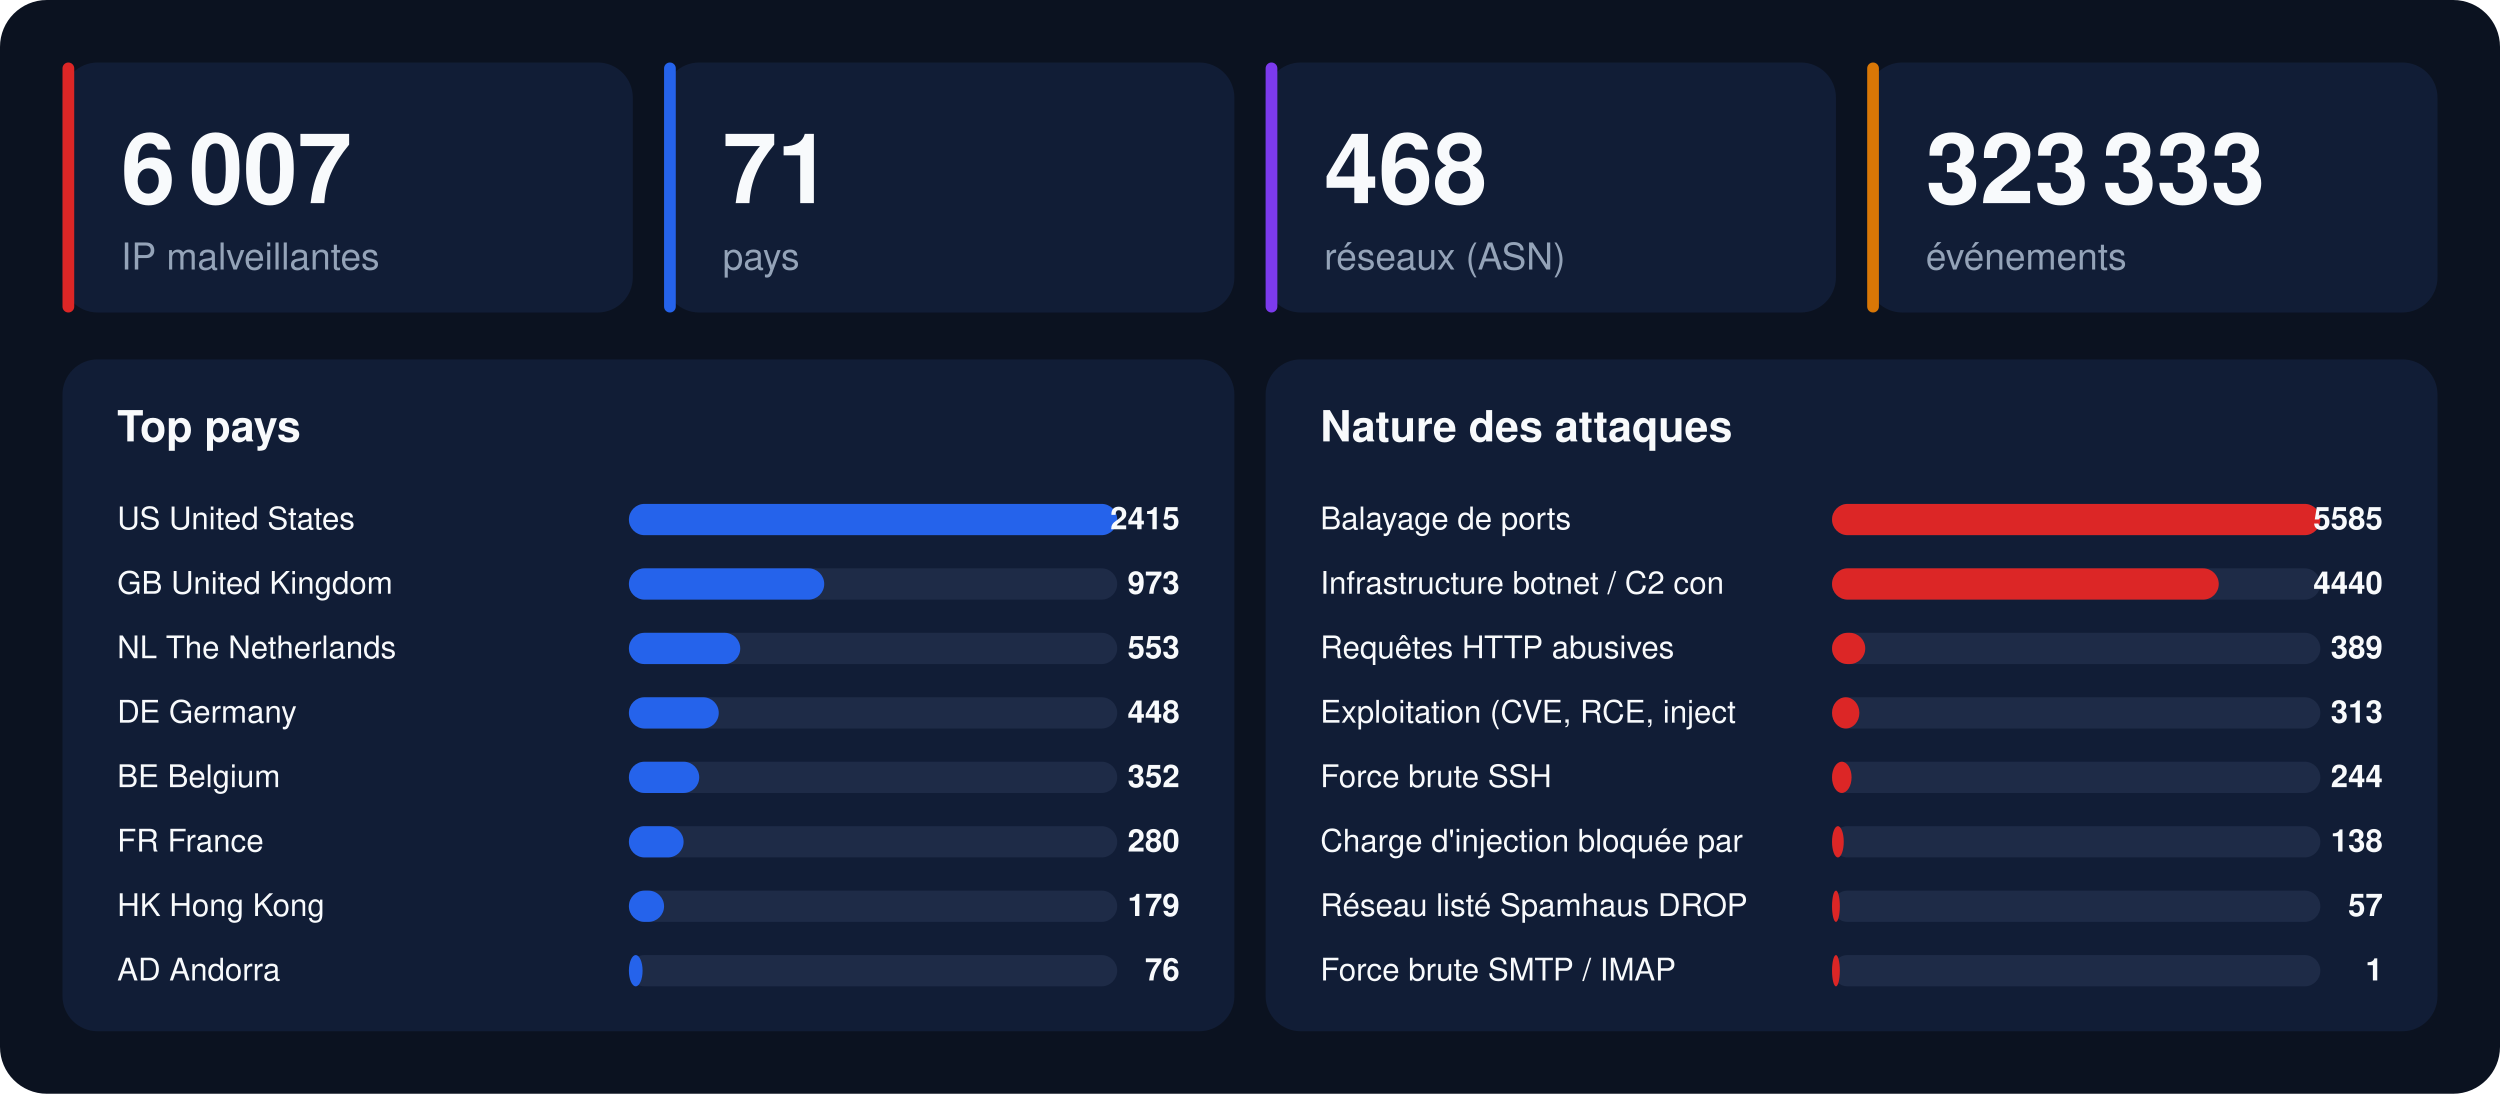
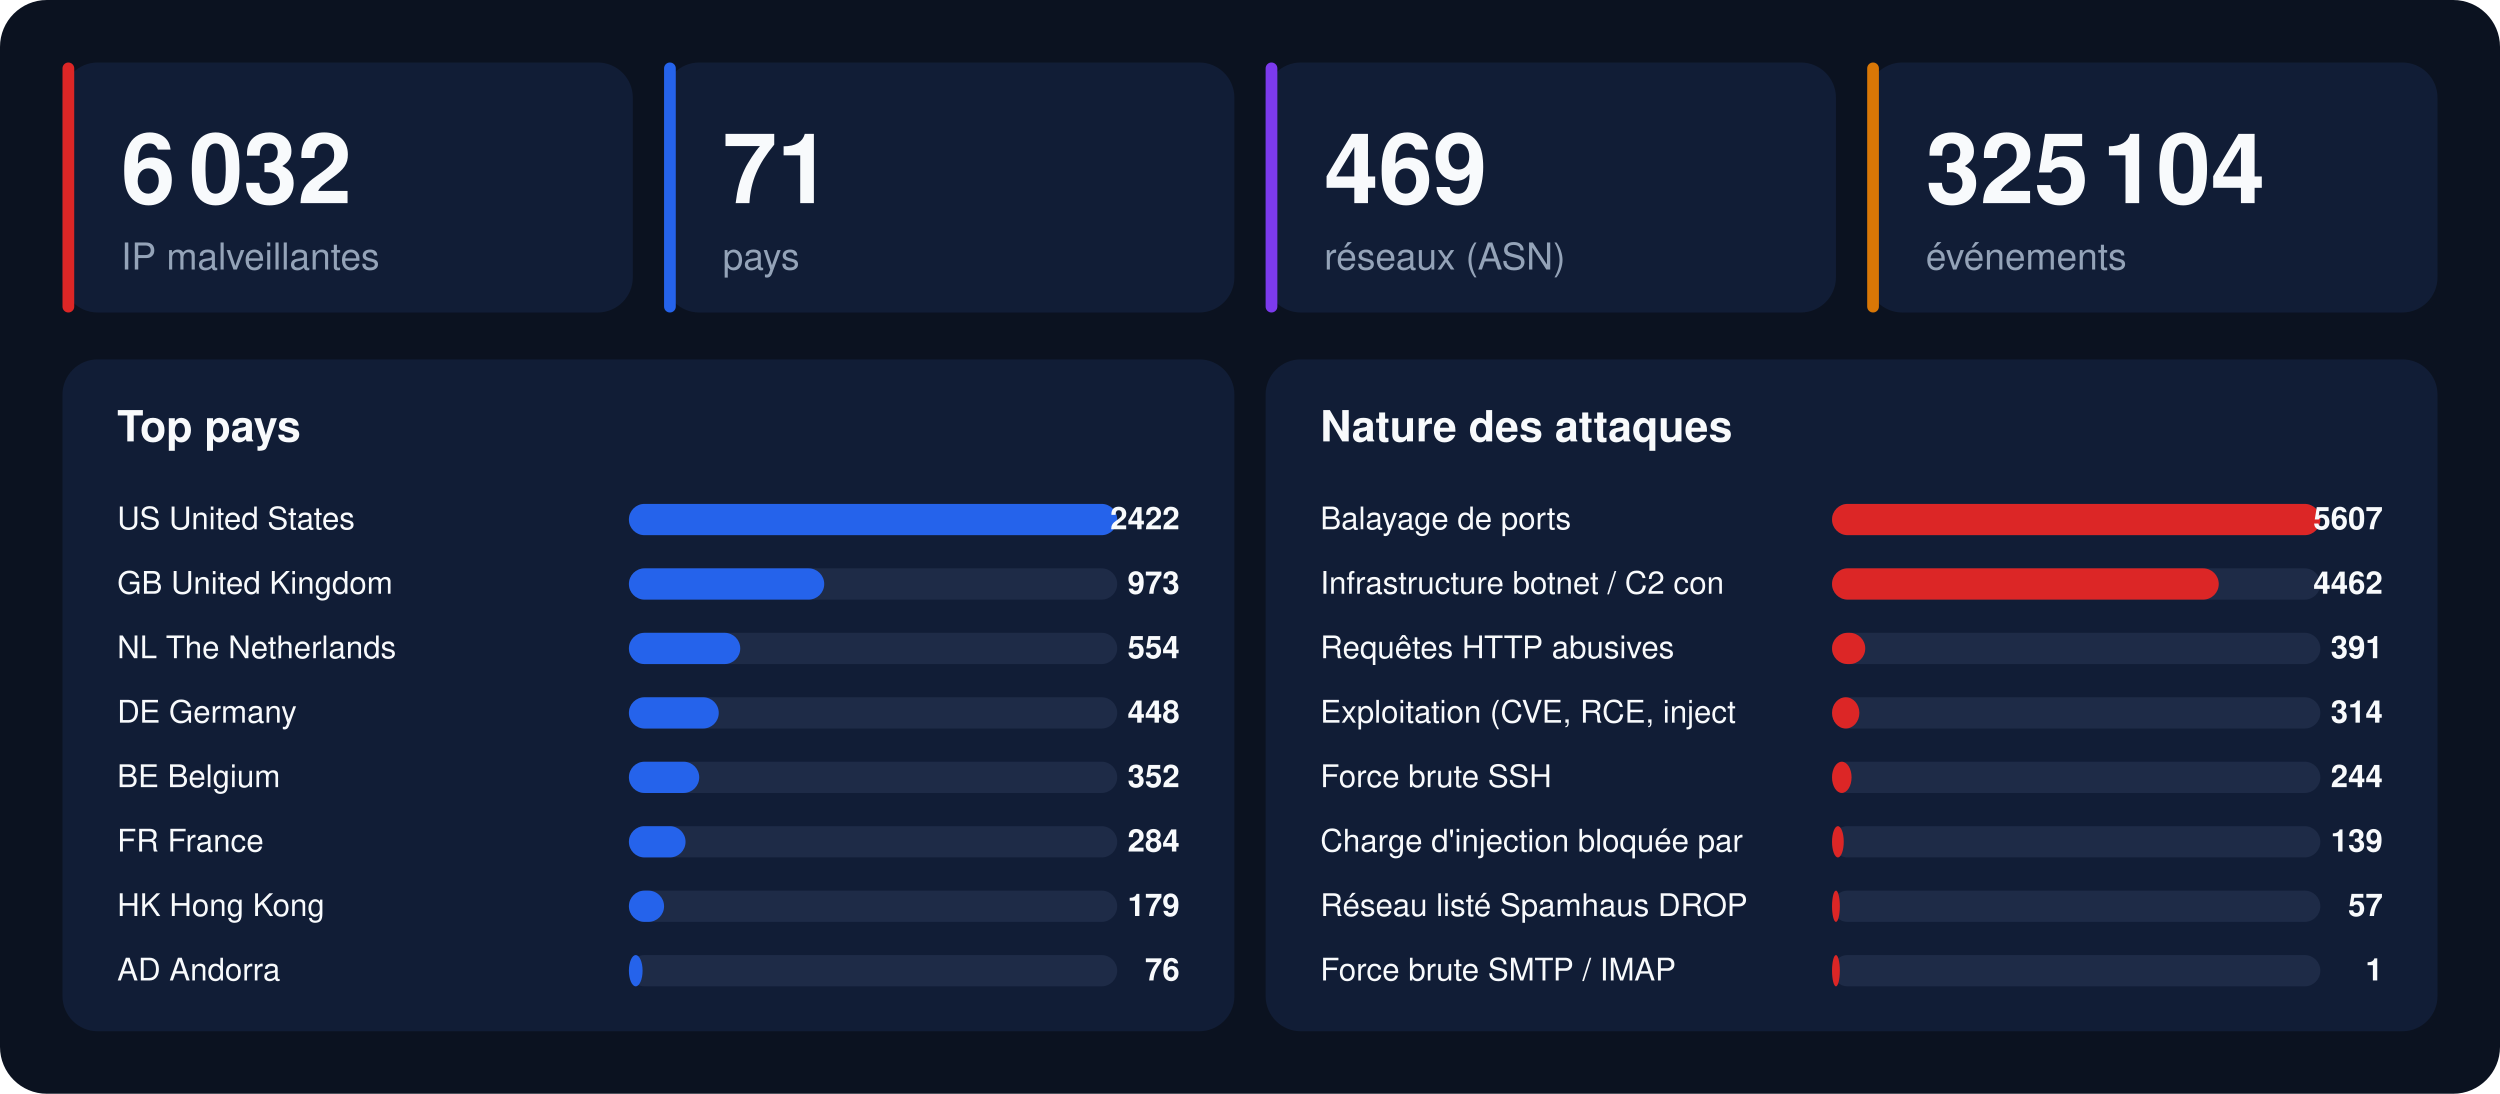
<svg xmlns="http://www.w3.org/2000/svg" width="1280" height="560" viewBox="0 0 1280 560" font-family="-apple-system,BlinkMacSystemFont,'Segoe UI',Helvetica,Arial,sans-serif">
  <rect width="1280" height="560" rx="24" fill="#0b1220" />
  <rect x="32" y="32" width="292" height="128" rx="18" fill="#111d36" />
  <rect x="32" y="32" width="6" height="128" rx="3" fill="#dc2626" />
-   <text x="62" y="104" font-size="50" font-weight="800" fill="#f8fafc">6 007</text>
+   <text x="62" y="104" font-size="50" font-weight="800" fill="#f8fafc">6 032</text>
  <text x="62" y="138" font-size="19" fill="#94a3b8">IP malveillantes</text>
  <rect x="340" y="32" width="292" height="128" rx="18" fill="#111d36" />
  <rect x="340" y="32" width="6" height="128" rx="3" fill="#2563eb" />
  <text x="370" y="104" font-size="50" font-weight="800" fill="#f8fafc">71</text>
  <text x="370" y="138" font-size="19" fill="#94a3b8">pays</text>
  <rect x="648" y="32" width="292" height="128" rx="18" fill="#111d36" />
  <rect x="648" y="32" width="6" height="128" rx="3" fill="#7c3aed" />
-   <text x="678" y="104" font-size="50" font-weight="800" fill="#f8fafc">468</text>
+   <text x="678" y="104" font-size="50" font-weight="800" fill="#f8fafc">469</text>
  <text x="678" y="138" font-size="19" fill="#94a3b8">réseaux (ASN)</text>
  <rect x="956" y="32" width="292" height="128" rx="18" fill="#111d36" />
  <rect x="956" y="32" width="6" height="128" rx="3" fill="#d97706" />
-   <text x="986" y="104" font-size="50" font-weight="800" fill="#f8fafc">323 333</text>
+   <text x="986" y="104" font-size="50" font-weight="800" fill="#f8fafc">325 104</text>
  <text x="986" y="138" font-size="19" fill="#94a3b8">événements</text>
  <rect x="32" y="184" width="600" height="344" rx="18" fill="#111d36" />
  <text x="60" y="226" font-size="22" font-weight="700" fill="#f8fafc">Top pays</text>
  <text x="60" y="271" font-size="16" fill="#f8fafc">US  United States</text>
  <rect x="322" y="258" width="250" height="16" rx="8" fill="#1e2b47" />
  <rect x="322" y="258" width="250" height="16" rx="8" fill="#2563eb" />
-   <text x="604" y="271" font-size="16" font-weight="700" text-anchor="end" fill="#f8fafc">2415</text>
+   <text x="604" y="271" font-size="16" font-weight="700" text-anchor="end" fill="#f8fafc">2422</text>
  <text x="60" y="304" font-size="16" fill="#f8fafc">GB  United Kingdom</text>
  <rect x="322" y="291" width="250" height="16" rx="8" fill="#1e2b47" />
  <rect x="322" y="291" width="100" height="16" rx="8" fill="#2563eb" />
  <text x="604" y="304" font-size="16" font-weight="700" text-anchor="end" fill="#f8fafc">973</text>
  <text x="60" y="337" font-size="16" fill="#f8fafc">NL  The Netherlands</text>
  <rect x="322" y="324" width="250" height="16" rx="8" fill="#1e2b47" />
  <rect x="322" y="324" width="57" height="16" rx="8" fill="#2563eb" />
-   <text x="604" y="337" font-size="16" font-weight="700" text-anchor="end" fill="#f8fafc">553</text>
+   <text x="604" y="337" font-size="16" font-weight="700" text-anchor="end" fill="#f8fafc">554</text>
  <text x="60" y="370" font-size="16" fill="#f8fafc">DE  Germany</text>
  <rect x="322" y="357" width="250" height="16" rx="8" fill="#1e2b47" />
  <rect x="322" y="357" width="46" height="16" rx="8" fill="#2563eb" />
  <text x="604" y="370" font-size="16" font-weight="700" text-anchor="end" fill="#f8fafc">448</text>
  <text x="60" y="403" font-size="16" fill="#f8fafc">BE  Belgium</text>
  <rect x="322" y="390" width="250" height="16" rx="8" fill="#1e2b47" />
  <rect x="322" y="390" width="36" height="16" rx="8" fill="#2563eb" />
  <text x="604" y="403" font-size="16" font-weight="700" text-anchor="end" fill="#f8fafc">352</text>
  <text x="60" y="436" font-size="16" fill="#f8fafc">FR  France</text>
  <rect x="322" y="423" width="250" height="16" rx="8" fill="#1e2b47" />
-   <rect x="322" y="423" width="28" height="16" rx="8" fill="#2563eb" />
-   <text x="604" y="436" font-size="16" font-weight="700" text-anchor="end" fill="#f8fafc">280</text>
+   <rect x="322" y="423" width="29" height="16" rx="8" fill="#2563eb" />
+   <text x="604" y="436" font-size="16" font-weight="700" text-anchor="end" fill="#f8fafc">284</text>
  <text x="60" y="469" font-size="16" fill="#f8fafc">HK  Hong Kong</text>
  <rect x="322" y="456" width="250" height="16" rx="8" fill="#1e2b47" />
  <rect x="322" y="456" width="18" height="16" rx="8" fill="#2563eb" />
  <text x="604" y="469" font-size="16" font-weight="700" text-anchor="end" fill="#f8fafc">179</text>
  <text x="60" y="502" font-size="16" fill="#f8fafc">AD  Andorra</text>
  <rect x="322" y="489" width="250" height="16" rx="8" fill="#1e2b47" />
  <rect x="322" y="489" width="7" height="16" rx="8" fill="#2563eb" />
  <text x="604" y="502" font-size="16" font-weight="700" text-anchor="end" fill="#f8fafc">76</text>
  <rect x="648" y="184" width="600" height="344" rx="18" fill="#111d36" />
  <text x="676" y="226" font-size="22" font-weight="700" fill="#f8fafc">Nature des attaques</text>
  <text x="676" y="271" font-size="16" fill="#f8fafc">Balayage de ports</text>
  <rect x="938" y="258" width="250" height="16" rx="8" fill="#1e2b47" />
  <rect x="938" y="258" width="250" height="16" rx="8" fill="#dc2626" />
-   <text x="1220" y="271" font-size="16" font-weight="700" text-anchor="end" fill="#f8fafc">5585</text>
+   <text x="1220" y="271" font-size="16" font-weight="700" text-anchor="end" fill="#f8fafc">5607</text>
  <text x="676" y="304" font-size="16" fill="#f8fafc">Infrastructure botnet / C2 con</text>
  <rect x="938" y="291" width="250" height="16" rx="8" fill="#1e2b47" />
  <rect x="938" y="291" width="198" height="16" rx="8" fill="#dc2626" />
-   <text x="1220" y="304" font-size="16" font-weight="700" text-anchor="end" fill="#f8fafc">4440</text>
+   <text x="1220" y="304" font-size="16" font-weight="700" text-anchor="end" fill="#f8fafc">4462</text>
  <text x="676" y="337" font-size="16" fill="#f8fafc">Requêtes HTTP abusives</text>
  <rect x="938" y="324" width="250" height="16" rx="8" fill="#1e2b47" />
  <rect x="938" y="324" width="17" height="16" rx="8" fill="#dc2626" />
-   <text x="1220" y="337" font-size="16" font-weight="700" text-anchor="end" fill="#f8fafc">389</text>
+   <text x="1220" y="337" font-size="16" font-weight="700" text-anchor="end" fill="#f8fafc">391</text>
  <text x="676" y="370" font-size="16" fill="#f8fafc">Exploitation (CVE, RCE, inject</text>
  <rect x="938" y="357" width="250" height="16" rx="8" fill="#1e2b47" />
  <rect x="938" y="357" width="14" height="16" rx="8" fill="#dc2626" />
-   <text x="1220" y="370" font-size="16" font-weight="700" text-anchor="end" fill="#f8fafc">313</text>
+   <text x="1220" y="370" font-size="16" font-weight="700" text-anchor="end" fill="#f8fafc">314</text>
  <text x="676" y="403" font-size="16" fill="#f8fafc">Force brute SSH</text>
  <rect x="938" y="390" width="250" height="16" rx="8" fill="#1e2b47" />
  <rect x="938" y="390" width="10" height="16" rx="8" fill="#dc2626" />
  <text x="1220" y="403" font-size="16" font-weight="700" text-anchor="end" fill="#f8fafc">244</text>
  <text x="676" y="436" font-size="16" fill="#f8fafc">Charge d'injection bloquée par</text>
  <rect x="938" y="423" width="250" height="16" rx="8" fill="#1e2b47" />
  <rect x="938" y="423" width="6" height="16" rx="8" fill="#dc2626" />
-   <text x="1220" y="436" font-size="16" font-weight="700" text-anchor="end" fill="#f8fafc">138</text>
+   <text x="1220" y="436" font-size="16" font-weight="700" text-anchor="end" fill="#f8fafc">139</text>
  <text x="676" y="469" font-size="16" fill="#f8fafc">Réseau listé Spamhaus DROP</text>
  <rect x="938" y="456" width="250" height="16" rx="8" fill="#1e2b47" />
  <rect x="938" y="456" width="4" height="16" rx="8" fill="#dc2626" />
  <text x="1220" y="469" font-size="16" font-weight="700" text-anchor="end" fill="#f8fafc">57</text>
  <text x="676" y="502" font-size="16" fill="#f8fafc">Force brute SMTP / IMAP</text>
  <rect x="938" y="489" width="250" height="16" rx="8" fill="#1e2b47" />
  <rect x="938" y="489" width="4" height="16" rx="8" fill="#dc2626" />
  <text x="1220" y="502" font-size="16" font-weight="700" text-anchor="end" fill="#f8fafc">1</text>
</svg>
